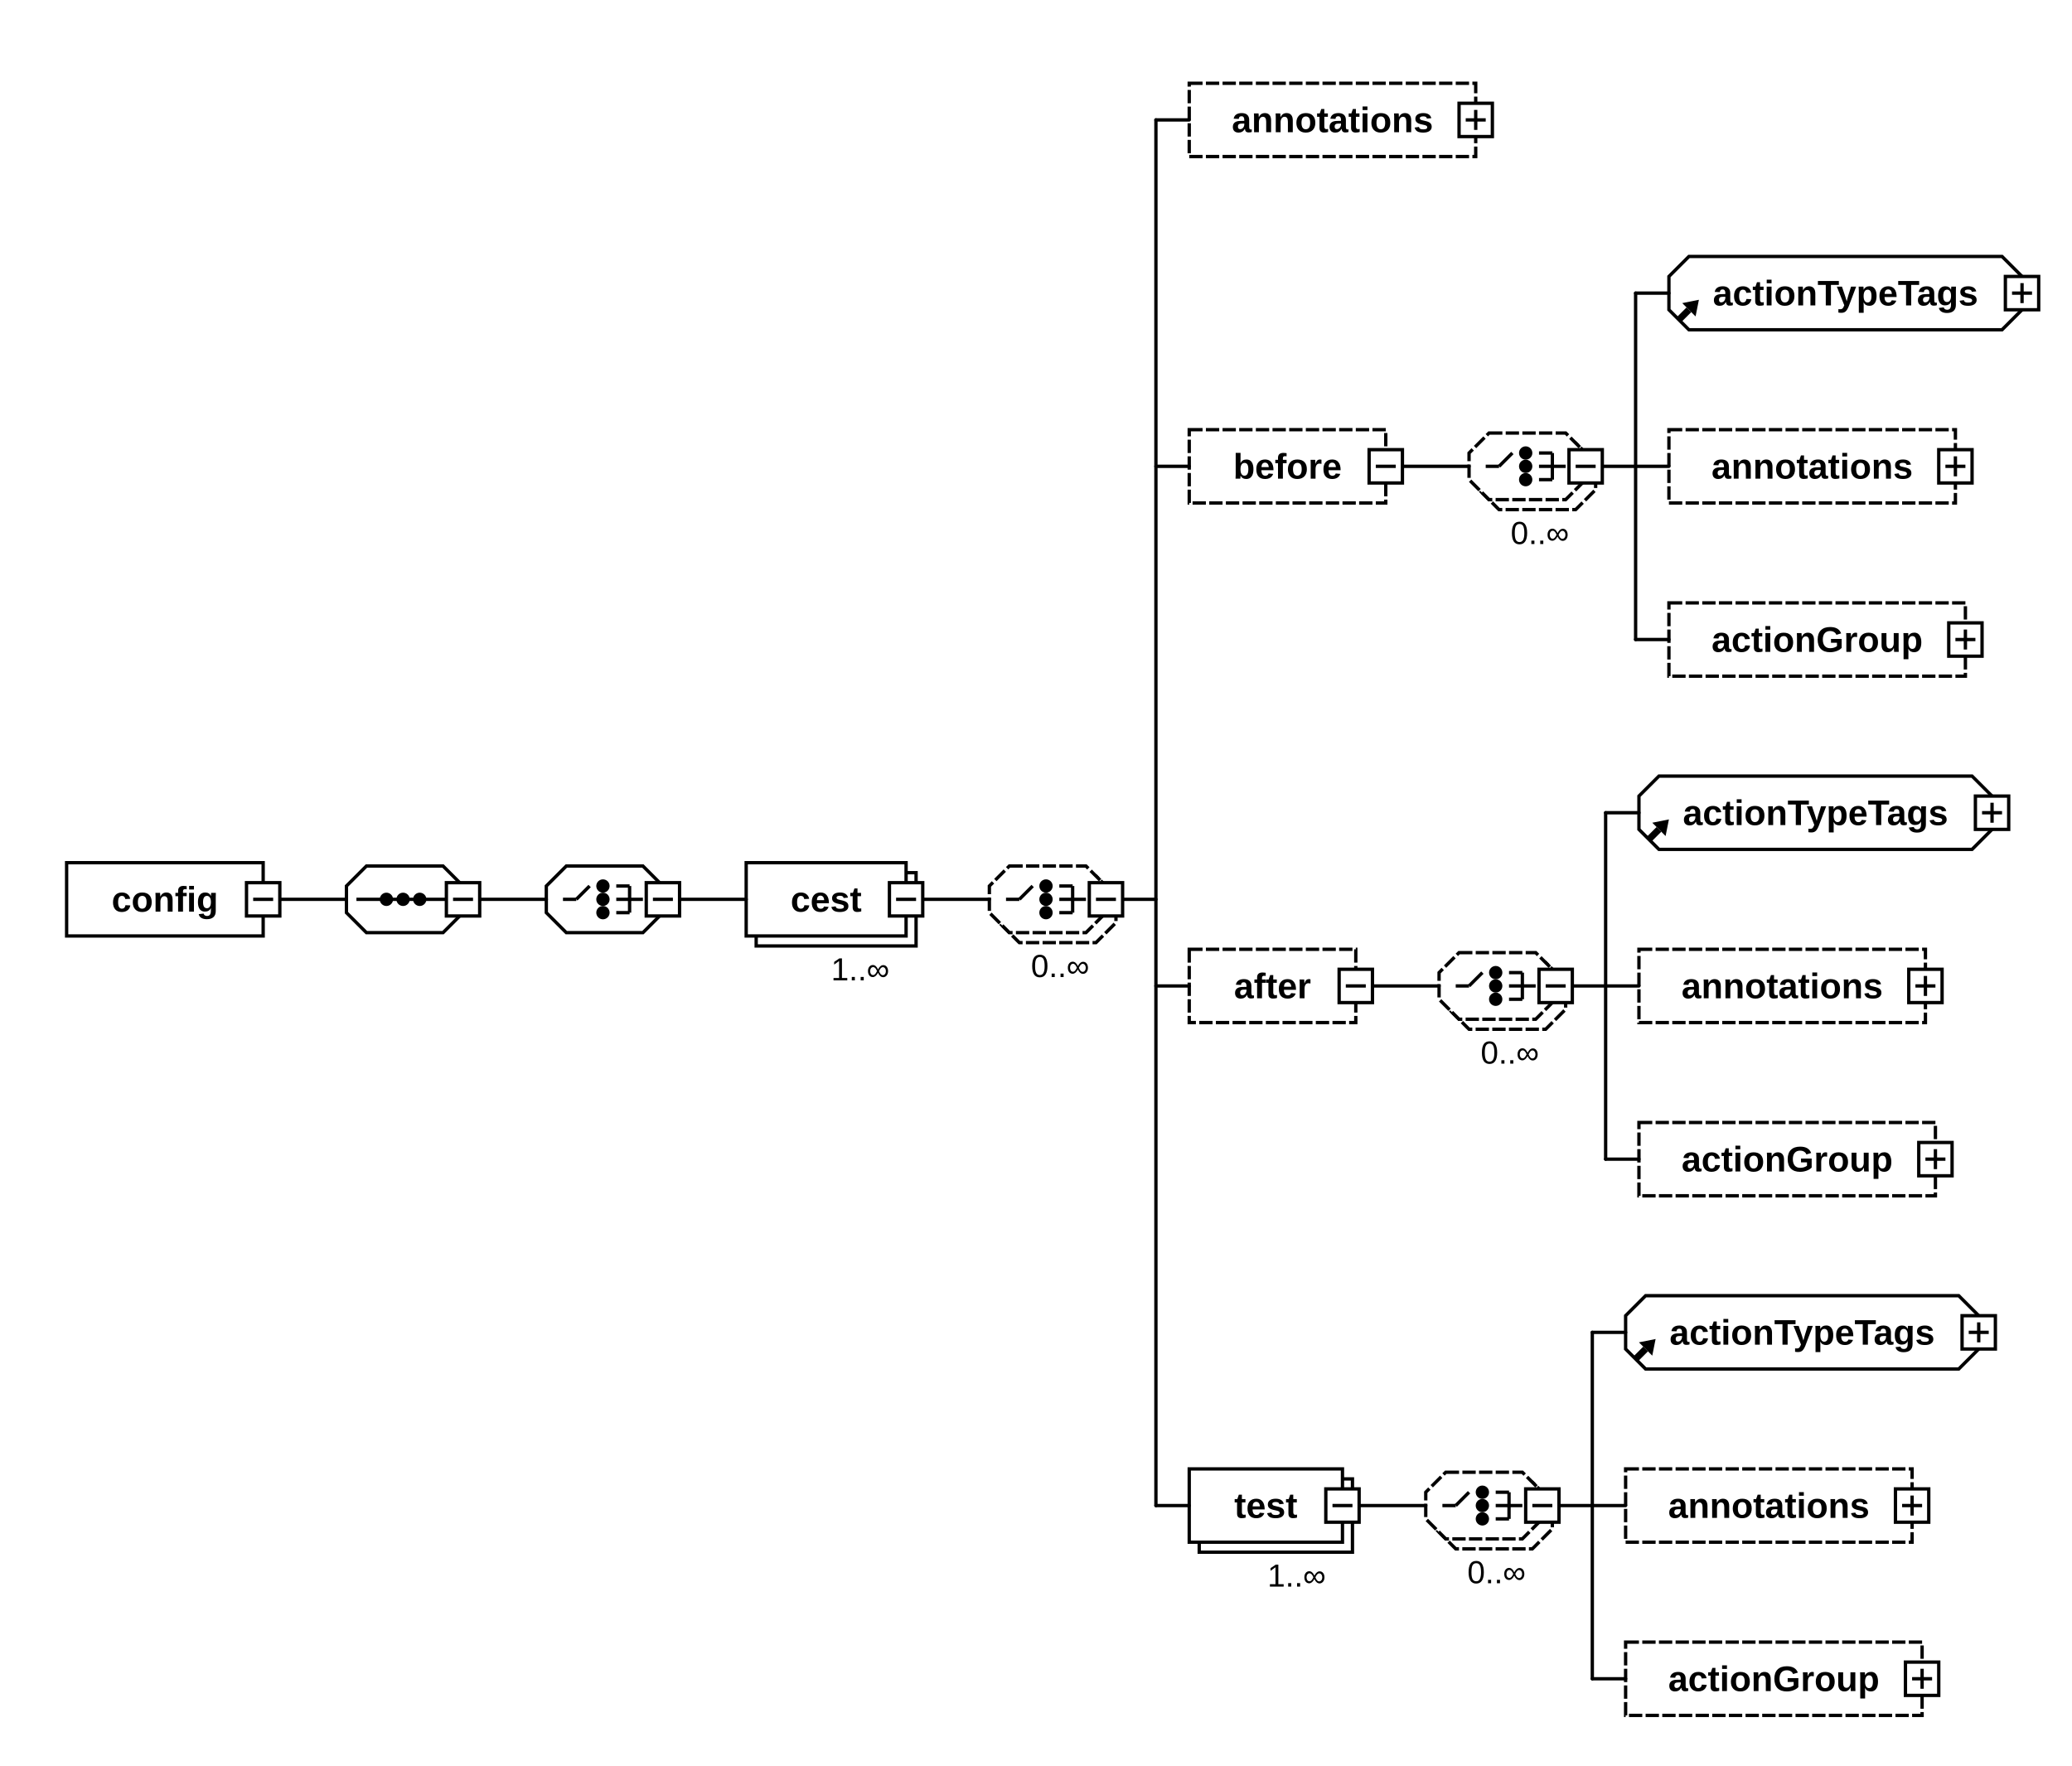
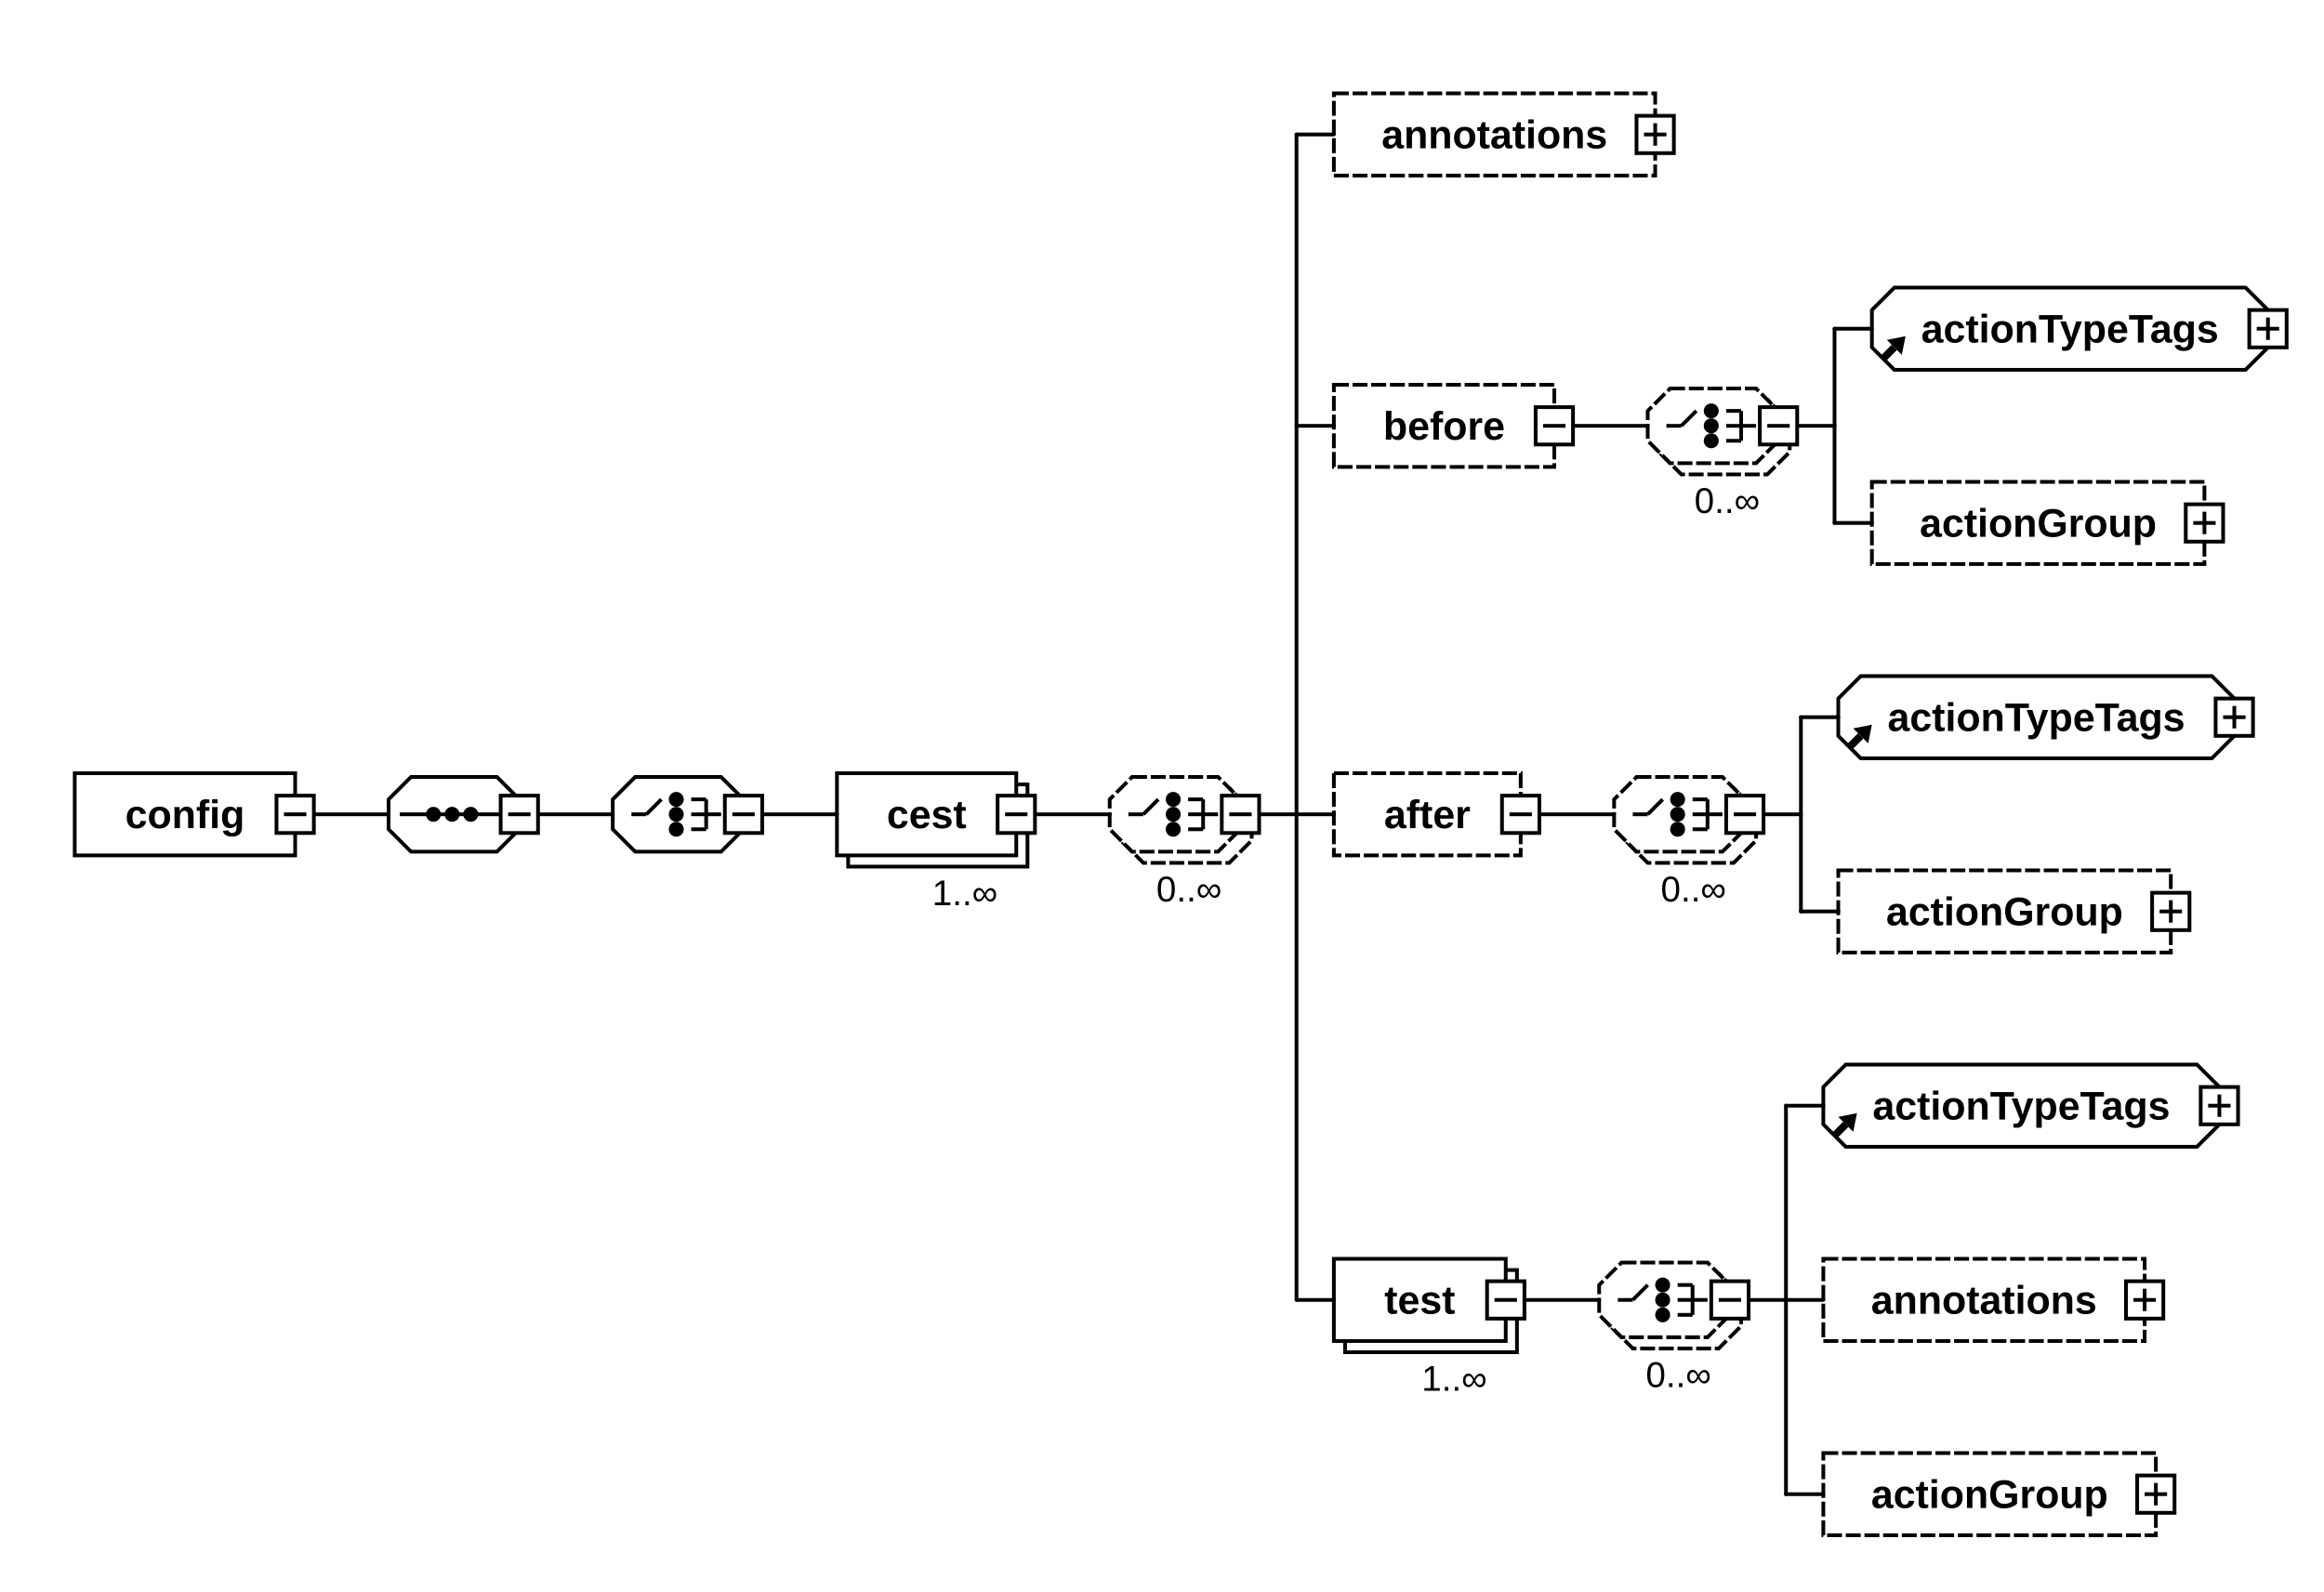
- <svg xmlns="http://www.w3.org/2000/svg" width="622" height="530" version="1.1">
+ <svg xmlns="http://www.w3.org/2000/svg" width="622" height="426" version="1.1">
  <rect x="357" y="25" width="86" height="22" style="fill:rgb(255,255,255);stroke:rgb(0,0,0);stroke-width:1;stroke-dasharray:4,1" />
  <text x="400" y="36" style="font-family:Arial;font-size:8pt;fill:rgb(0,0,0);font-weight:bold;text-anchor:middle;dominant-baseline:central">annotations</text>
  <rect x="438" y="31" width="10" height="10" style="fill:rgb(255,255,255);stroke:rgb(0,0,0);stroke-width:1" />
  <line x1="440" y1="36" x2="446" y2="36" style="stroke:rgb(0,0,0);stroke-width:1" />
  <line x1="443" y1="33" x2="443" y2="39" style="stroke:rgb(0,0,0);stroke-width:1" />
  <path d="M507 77 L601 77 L607 83 L607 93 L601 99 L507 99 L501 93 L501 83 Z" style="fill:rgb(255,255,255);stroke:rgb(0,0,0);stroke-width:1" />
  <text x="554" y="88" style="font-family:Arial;font-size:8pt;fill:rgb(0,0,0);font-weight:bold;text-anchor:middle;dominant-baseline:central">actionTypeTags</text>
  <line x1="504" y1="96" x2="507" y2="93" style="stroke:rgb(0,0,0);stroke-width:2" />
  <path d="M507 93 L509 95 L510 90 L505 91 L507 93 Z" style="fill:rgb(0,0,0)" />
  <rect x="602" y="83" width="10" height="10" style="fill:rgb(255,255,255);stroke:rgb(0,0,0);stroke-width:1" />
  <line x1="604" y1="88" x2="610" y2="88" style="stroke:rgb(0,0,0);stroke-width:1" />
  <line x1="607" y1="85" x2="607" y2="91" style="stroke:rgb(0,0,0);stroke-width:1" />
-   <rect x="501" y="129" width="86" height="22" style="fill:rgb(255,255,255);stroke:rgb(0,0,0);stroke-width:1;stroke-dasharray:4,1" />
-   <text x="544" y="140" style="font-family:Arial;font-size:8pt;fill:rgb(0,0,0);font-weight:bold;text-anchor:middle;dominant-baseline:central">annotations</text>
-   <rect x="582" y="135" width="10" height="10" style="fill:rgb(255,255,255);stroke:rgb(0,0,0);stroke-width:1" />
-   <line x1="584" y1="140" x2="590" y2="140" style="stroke:rgb(0,0,0);stroke-width:1" />
-   <line x1="587" y1="137" x2="587" y2="143" style="stroke:rgb(0,0,0);stroke-width:1" />
-   <rect x="501" y="181" width="89" height="22" style="fill:rgb(255,255,255);stroke:rgb(0,0,0);stroke-width:1;stroke-dasharray:4,1" />
-   <text x="545.5" y="192" style="font-family:Arial;font-size:8pt;fill:rgb(0,0,0);font-weight:bold;text-anchor:middle;dominant-baseline:central">actionGroup</text>
-   <rect x="585" y="187" width="10" height="10" style="fill:rgb(255,255,255);stroke:rgb(0,0,0);stroke-width:1" />
-   <line x1="587" y1="192" x2="593" y2="192" style="stroke:rgb(0,0,0);stroke-width:1" />
-   <line x1="590" y1="189" x2="590" y2="195" style="stroke:rgb(0,0,0);stroke-width:1" />
+   <rect x="501" y="129" width="89" height="22" style="fill:rgb(255,255,255);stroke:rgb(0,0,0);stroke-width:1;stroke-dasharray:4,1" />
+   <text x="545.5" y="140" style="font-family:Arial;font-size:8pt;fill:rgb(0,0,0);font-weight:bold;text-anchor:middle;dominant-baseline:central">actionGroup</text>
+   <rect x="585" y="135" width="10" height="10" style="fill:rgb(255,255,255);stroke:rgb(0,0,0);stroke-width:1" />
+   <line x1="587" y1="140" x2="593" y2="140" style="stroke:rgb(0,0,0);stroke-width:1" />
+   <line x1="590" y1="137" x2="590" y2="143" style="stroke:rgb(0,0,0);stroke-width:1" />
  <line x1="491" y1="88" x2="501" y2="88" style="stroke:rgb(0,0,0);stroke-width:1;stroke-linecap:round" />
  <line x1="491" y1="140" x2="501" y2="140" style="stroke:rgb(0,0,0);stroke-width:1;stroke-linecap:round" />
-   <line x1="491" y1="192" x2="501" y2="192" style="stroke:rgb(0,0,0);stroke-width:1;stroke-linecap:round" />
-   <line x1="491" y1="88" x2="491" y2="192" style="stroke:rgb(0,0,0);stroke-width:1;stroke-linecap:round" />
-   <line x1="481" y1="140" x2="491" y2="140" style="stroke:rgb(0,0,0);stroke-width:1;stroke-linecap:round" />
-   <path d="M450 133 L473 133 L479 139 L479 147 L473 153 L450 153 L444 147 L444 139 Z" style="fill:rgb(255,255,255);stroke:rgb(0,0,0);stroke-width:1;stroke-dasharray:4,1" />
-   <path d="M447 130 L470 130 L476 136 L476 144 L470 150 L447 150 L441 144 L441 136 Z" style="fill:rgb(255,255,255);stroke:rgb(0,0,0);stroke-width:1;stroke-dasharray:4,1" />
-   <line x1="446" y1="140" x2="450" y2="140" style="stroke:rgb(0,0,0);stroke-width:1" />
-   <line x1="450" y1="140" x2="454" y2="136" style="stroke:rgb(0,0,0);stroke-width:1" />
-   <line x1="462" y1="136" x2="466" y2="136" style="stroke:rgb(0,0,0);stroke-width:1" />
-   <line x1="462" y1="140" x2="470" y2="140" style="stroke:rgb(0,0,0);stroke-width:1" />
-   <line x1="462" y1="144" x2="466" y2="144" style="stroke:rgb(0,0,0);stroke-width:1" />
-   <line x1="466" y1="136" x2="466" y2="144" style="stroke:rgb(0,0,0);stroke-width:1" />
-   <ellipse cx="458" cy="136" rx="2" ry="2" style="rgb(0,0,0)" />
-   <ellipse cx="458" cy="140" rx="2" ry="2" style="rgb(0,0,0)" />
-   <ellipse cx="458" cy="144" rx="2" ry="2" style="rgb(0,0,0)" />
-   <text x="471" y="160" style="font-family:Arial;font-size:7.2pt;fill:rgb(0,0,0);text-anchor:end;dominant-baseline:central">0..∞</text>
-   <rect x="471" y="135" width="10" height="10" style="fill:rgb(255,255,255);stroke:rgb(0,0,0);stroke-width:1" />
-   <line x1="473" y1="140" x2="479" y2="140" style="stroke:rgb(0,0,0);stroke-width:1" />
-   <line x1="421" y1="140" x2="441" y2="140" style="stroke:rgb(0,0,0);stroke-width:1;stroke-linecap:round" />
-   <rect x="357" y="129" width="59" height="22" style="fill:rgb(255,255,255);stroke:rgb(0,0,0);stroke-width:1;stroke-dasharray:4,1" />
-   <text x="386.5" y="140" style="font-family:Arial;font-size:8pt;fill:rgb(0,0,0);font-weight:bold;text-anchor:middle;dominant-baseline:central">before</text>
-   <rect x="411" y="135" width="10" height="10" style="fill:rgb(255,255,255);stroke:rgb(0,0,0);stroke-width:1" />
-   <line x1="413" y1="140" x2="419" y2="140" style="stroke:rgb(0,0,0);stroke-width:1" />
-   <path d="M498 233 L592 233 L598 239 L598 249 L592 255 L498 255 L492 249 L492 239 Z" style="fill:rgb(255,255,255);stroke:rgb(0,0,0);stroke-width:1" />
-   <text x="545" y="244" style="font-family:Arial;font-size:8pt;fill:rgb(0,0,0);font-weight:bold;text-anchor:middle;dominant-baseline:central">actionTypeTags</text>
-   <line x1="495" y1="252" x2="498" y2="249" style="stroke:rgb(0,0,0);stroke-width:2" />
-   <path d="M498 249 L500 251 L501 246 L496 247 L498 249 Z" style="fill:rgb(0,0,0)" />
-   <rect x="593" y="239" width="10" height="10" style="fill:rgb(255,255,255);stroke:rgb(0,0,0);stroke-width:1" />
-   <line x1="595" y1="244" x2="601" y2="244" style="stroke:rgb(0,0,0);stroke-width:1" />
-   <line x1="598" y1="241" x2="598" y2="247" style="stroke:rgb(0,0,0);stroke-width:1" />
-   <rect x="492" y="285" width="86" height="22" style="fill:rgb(255,255,255);stroke:rgb(0,0,0);stroke-width:1;stroke-dasharray:4,1" />
-   <text x="535" y="296" style="font-family:Arial;font-size:8pt;fill:rgb(0,0,0);font-weight:bold;text-anchor:middle;dominant-baseline:central">annotations</text>
-   <rect x="573" y="291" width="10" height="10" style="fill:rgb(255,255,255);stroke:rgb(0,0,0);stroke-width:1" />
-   <line x1="575" y1="296" x2="581" y2="296" style="stroke:rgb(0,0,0);stroke-width:1" />
-   <line x1="578" y1="293" x2="578" y2="299" style="stroke:rgb(0,0,0);stroke-width:1" />
-   <rect x="492" y="337" width="89" height="22" style="fill:rgb(255,255,255);stroke:rgb(0,0,0);stroke-width:1;stroke-dasharray:4,1" />
-   <text x="536.5" y="348" style="font-family:Arial;font-size:8pt;fill:rgb(0,0,0);font-weight:bold;text-anchor:middle;dominant-baseline:central">actionGroup</text>
-   <rect x="576" y="343" width="10" height="10" style="fill:rgb(255,255,255);stroke:rgb(0,0,0);stroke-width:1" />
-   <line x1="578" y1="348" x2="584" y2="348" style="stroke:rgb(0,0,0);stroke-width:1" />
-   <line x1="581" y1="345" x2="581" y2="351" style="stroke:rgb(0,0,0);stroke-width:1" />
+   <line x1="491" y1="88" x2="491" y2="140" style="stroke:rgb(0,0,0);stroke-width:1;stroke-linecap:round" />
+   <line x1="481" y1="114" x2="491" y2="114" style="stroke:rgb(0,0,0);stroke-width:1;stroke-linecap:round" />
+   <path d="M450 107 L473 107 L479 113 L479 121 L473 127 L450 127 L444 121 L444 113 Z" style="fill:rgb(255,255,255);stroke:rgb(0,0,0);stroke-width:1;stroke-dasharray:4,1" />
+   <path d="M447 104 L470 104 L476 110 L476 118 L470 124 L447 124 L441 118 L441 110 Z" style="fill:rgb(255,255,255);stroke:rgb(0,0,0);stroke-width:1;stroke-dasharray:4,1" />
+   <line x1="446" y1="114" x2="450" y2="114" style="stroke:rgb(0,0,0);stroke-width:1" />
+   <line x1="450" y1="114" x2="454" y2="110" style="stroke:rgb(0,0,0);stroke-width:1" />
+   <line x1="462" y1="110" x2="466" y2="110" style="stroke:rgb(0,0,0);stroke-width:1" />
+   <line x1="462" y1="114" x2="470" y2="114" style="stroke:rgb(0,0,0);stroke-width:1" />
+   <line x1="462" y1="118" x2="466" y2="118" style="stroke:rgb(0,0,0);stroke-width:1" />
+   <line x1="466" y1="110" x2="466" y2="118" style="stroke:rgb(0,0,0);stroke-width:1" />
+   <ellipse cx="458" cy="110" rx="2" ry="2" style="rgb(0,0,0)" />
+   <ellipse cx="458" cy="114" rx="2" ry="2" style="rgb(0,0,0)" />
+   <ellipse cx="458" cy="118" rx="2" ry="2" style="rgb(0,0,0)" />
+   <text x="471" y="134" style="font-family:Arial;font-size:7.2pt;fill:rgb(0,0,0);text-anchor:end;dominant-baseline:central">0..∞</text>
+   <rect x="471" y="109" width="10" height="10" style="fill:rgb(255,255,255);stroke:rgb(0,0,0);stroke-width:1" />
+   <line x1="473" y1="114" x2="479" y2="114" style="stroke:rgb(0,0,0);stroke-width:1" />
+   <line x1="421" y1="114" x2="441" y2="114" style="stroke:rgb(0,0,0);stroke-width:1;stroke-linecap:round" />
+   <rect x="357" y="103" width="59" height="22" style="fill:rgb(255,255,255);stroke:rgb(0,0,0);stroke-width:1;stroke-dasharray:4,1" />
+   <text x="386.5" y="114" style="font-family:Arial;font-size:8pt;fill:rgb(0,0,0);font-weight:bold;text-anchor:middle;dominant-baseline:central">before</text>
+   <rect x="411" y="109" width="10" height="10" style="fill:rgb(255,255,255);stroke:rgb(0,0,0);stroke-width:1" />
+   <line x1="413" y1="114" x2="419" y2="114" style="stroke:rgb(0,0,0);stroke-width:1" />
+   <path d="M498 181 L592 181 L598 187 L598 197 L592 203 L498 203 L492 197 L492 187 Z" style="fill:rgb(255,255,255);stroke:rgb(0,0,0);stroke-width:1" />
+   <text x="545" y="192" style="font-family:Arial;font-size:8pt;fill:rgb(0,0,0);font-weight:bold;text-anchor:middle;dominant-baseline:central">actionTypeTags</text>
+   <line x1="495" y1="200" x2="498" y2="197" style="stroke:rgb(0,0,0);stroke-width:2" />
+   <path d="M498 197 L500 199 L501 194 L496 195 L498 197 Z" style="fill:rgb(0,0,0)" />
+   <rect x="593" y="187" width="10" height="10" style="fill:rgb(255,255,255);stroke:rgb(0,0,0);stroke-width:1" />
+   <line x1="595" y1="192" x2="601" y2="192" style="stroke:rgb(0,0,0);stroke-width:1" />
+   <line x1="598" y1="189" x2="598" y2="195" style="stroke:rgb(0,0,0);stroke-width:1" />
+   <rect x="492" y="233" width="89" height="22" style="fill:rgb(255,255,255);stroke:rgb(0,0,0);stroke-width:1;stroke-dasharray:4,1" />
+   <text x="536.5" y="244" style="font-family:Arial;font-size:8pt;fill:rgb(0,0,0);font-weight:bold;text-anchor:middle;dominant-baseline:central">actionGroup</text>
+   <rect x="576" y="239" width="10" height="10" style="fill:rgb(255,255,255);stroke:rgb(0,0,0);stroke-width:1" />
+   <line x1="578" y1="244" x2="584" y2="244" style="stroke:rgb(0,0,0);stroke-width:1" />
+   <line x1="581" y1="241" x2="581" y2="247" style="stroke:rgb(0,0,0);stroke-width:1" />
+   <line x1="482" y1="192" x2="492" y2="192" style="stroke:rgb(0,0,0);stroke-width:1;stroke-linecap:round" />
  <line x1="482" y1="244" x2="492" y2="244" style="stroke:rgb(0,0,0);stroke-width:1;stroke-linecap:round" />
-   <line x1="482" y1="296" x2="492" y2="296" style="stroke:rgb(0,0,0);stroke-width:1;stroke-linecap:round" />
-   <line x1="482" y1="348" x2="492" y2="348" style="stroke:rgb(0,0,0);stroke-width:1;stroke-linecap:round" />
-   <line x1="482" y1="244" x2="482" y2="348" style="stroke:rgb(0,0,0);stroke-width:1;stroke-linecap:round" />
-   <line x1="472" y1="296" x2="482" y2="296" style="stroke:rgb(0,0,0);stroke-width:1;stroke-linecap:round" />
-   <path d="M441 289 L464 289 L470 295 L470 303 L464 309 L441 309 L435 303 L435 295 Z" style="fill:rgb(255,255,255);stroke:rgb(0,0,0);stroke-width:1;stroke-dasharray:4,1" />
-   <path d="M438 286 L461 286 L467 292 L467 300 L461 306 L438 306 L432 300 L432 292 Z" style="fill:rgb(255,255,255);stroke:rgb(0,0,0);stroke-width:1;stroke-dasharray:4,1" />
-   <line x1="437" y1="296" x2="441" y2="296" style="stroke:rgb(0,0,0);stroke-width:1" />
-   <line x1="441" y1="296" x2="445" y2="292" style="stroke:rgb(0,0,0);stroke-width:1" />
-   <line x1="453" y1="292" x2="457" y2="292" style="stroke:rgb(0,0,0);stroke-width:1" />
-   <line x1="453" y1="296" x2="461" y2="296" style="stroke:rgb(0,0,0);stroke-width:1" />
-   <line x1="453" y1="300" x2="457" y2="300" style="stroke:rgb(0,0,0);stroke-width:1" />
-   <line x1="457" y1="292" x2="457" y2="300" style="stroke:rgb(0,0,0);stroke-width:1" />
-   <ellipse cx="449" cy="292" rx="2" ry="2" style="rgb(0,0,0)" />
-   <ellipse cx="449" cy="296" rx="2" ry="2" style="rgb(0,0,0)" />
-   <ellipse cx="449" cy="300" rx="2" ry="2" style="rgb(0,0,0)" />
-   <text x="462" y="316" style="font-family:Arial;font-size:7.2pt;fill:rgb(0,0,0);text-anchor:end;dominant-baseline:central">0..∞</text>
-   <rect x="462" y="291" width="10" height="10" style="fill:rgb(255,255,255);stroke:rgb(0,0,0);stroke-width:1" />
-   <line x1="464" y1="296" x2="470" y2="296" style="stroke:rgb(0,0,0);stroke-width:1" />
-   <line x1="412" y1="296" x2="432" y2="296" style="stroke:rgb(0,0,0);stroke-width:1;stroke-linecap:round" />
-   <rect x="357" y="285" width="50" height="22" style="fill:rgb(255,255,255);stroke:rgb(0,0,0);stroke-width:1;stroke-dasharray:4,1" />
-   <text x="382" y="296" style="font-family:Arial;font-size:8pt;fill:rgb(0,0,0);font-weight:bold;text-anchor:middle;dominant-baseline:central">after</text>
-   <rect x="402" y="291" width="10" height="10" style="fill:rgb(255,255,255);stroke:rgb(0,0,0);stroke-width:1" />
-   <line x1="404" y1="296" x2="410" y2="296" style="stroke:rgb(0,0,0);stroke-width:1" />
-   <path d="M494 389 L588 389 L594 395 L594 405 L588 411 L494 411 L488 405 L488 395 Z" style="fill:rgb(255,255,255);stroke:rgb(0,0,0);stroke-width:1" />
-   <text x="541" y="400" style="font-family:Arial;font-size:8pt;fill:rgb(0,0,0);font-weight:bold;text-anchor:middle;dominant-baseline:central">actionTypeTags</text>
-   <line x1="491" y1="408" x2="494" y2="405" style="stroke:rgb(0,0,0);stroke-width:2" />
-   <path d="M494 405 L496 407 L497 402 L492 403 L494 405 Z" style="fill:rgb(0,0,0)" />
-   <rect x="589" y="395" width="10" height="10" style="fill:rgb(255,255,255);stroke:rgb(0,0,0);stroke-width:1" />
-   <line x1="591" y1="400" x2="597" y2="400" style="stroke:rgb(0,0,0);stroke-width:1" />
-   <line x1="594" y1="397" x2="594" y2="403" style="stroke:rgb(0,0,0);stroke-width:1" />
-   <rect x="488" y="441" width="86" height="22" style="fill:rgb(255,255,255);stroke:rgb(0,0,0);stroke-width:1;stroke-dasharray:4,1" />
-   <text x="531" y="452" style="font-family:Arial;font-size:8pt;fill:rgb(0,0,0);font-weight:bold;text-anchor:middle;dominant-baseline:central">annotations</text>
-   <rect x="569" y="447" width="10" height="10" style="fill:rgb(255,255,255);stroke:rgb(0,0,0);stroke-width:1" />
-   <line x1="571" y1="452" x2="577" y2="452" style="stroke:rgb(0,0,0);stroke-width:1" />
-   <line x1="574" y1="449" x2="574" y2="455" style="stroke:rgb(0,0,0);stroke-width:1" />
-   <rect x="488" y="493" width="89" height="22" style="fill:rgb(255,255,255);stroke:rgb(0,0,0);stroke-width:1;stroke-dasharray:4,1" />
-   <text x="532.5" y="504" style="font-family:Arial;font-size:8pt;fill:rgb(0,0,0);font-weight:bold;text-anchor:middle;dominant-baseline:central">actionGroup</text>
-   <rect x="572" y="499" width="10" height="10" style="fill:rgb(255,255,255);stroke:rgb(0,0,0);stroke-width:1" />
-   <line x1="574" y1="504" x2="580" y2="504" style="stroke:rgb(0,0,0);stroke-width:1" />
-   <line x1="577" y1="501" x2="577" y2="507" style="stroke:rgb(0,0,0);stroke-width:1" />
+   <line x1="482" y1="192" x2="482" y2="244" style="stroke:rgb(0,0,0);stroke-width:1;stroke-linecap:round" />
+   <line x1="472" y1="218" x2="482" y2="218" style="stroke:rgb(0,0,0);stroke-width:1;stroke-linecap:round" />
+   <path d="M441 211 L464 211 L470 217 L470 225 L464 231 L441 231 L435 225 L435 217 Z" style="fill:rgb(255,255,255);stroke:rgb(0,0,0);stroke-width:1;stroke-dasharray:4,1" />
+   <path d="M438 208 L461 208 L467 214 L467 222 L461 228 L438 228 L432 222 L432 214 Z" style="fill:rgb(255,255,255);stroke:rgb(0,0,0);stroke-width:1;stroke-dasharray:4,1" />
+   <line x1="437" y1="218" x2="441" y2="218" style="stroke:rgb(0,0,0);stroke-width:1" />
+   <line x1="441" y1="218" x2="445" y2="214" style="stroke:rgb(0,0,0);stroke-width:1" />
+   <line x1="453" y1="214" x2="457" y2="214" style="stroke:rgb(0,0,0);stroke-width:1" />
+   <line x1="453" y1="218" x2="461" y2="218" style="stroke:rgb(0,0,0);stroke-width:1" />
+   <line x1="453" y1="222" x2="457" y2="222" style="stroke:rgb(0,0,0);stroke-width:1" />
+   <line x1="457" y1="214" x2="457" y2="222" style="stroke:rgb(0,0,0);stroke-width:1" />
+   <ellipse cx="449" cy="214" rx="2" ry="2" style="rgb(0,0,0)" />
+   <ellipse cx="449" cy="218" rx="2" ry="2" style="rgb(0,0,0)" />
+   <ellipse cx="449" cy="222" rx="2" ry="2" style="rgb(0,0,0)" />
+   <text x="462" y="238" style="font-family:Arial;font-size:7.2pt;fill:rgb(0,0,0);text-anchor:end;dominant-baseline:central">0..∞</text>
+   <rect x="462" y="213" width="10" height="10" style="fill:rgb(255,255,255);stroke:rgb(0,0,0);stroke-width:1" />
+   <line x1="464" y1="218" x2="470" y2="218" style="stroke:rgb(0,0,0);stroke-width:1" />
+   <line x1="412" y1="218" x2="432" y2="218" style="stroke:rgb(0,0,0);stroke-width:1;stroke-linecap:round" />
+   <rect x="357" y="207" width="50" height="22" style="fill:rgb(255,255,255);stroke:rgb(0,0,0);stroke-width:1;stroke-dasharray:4,1" />
+   <text x="382" y="218" style="font-family:Arial;font-size:8pt;fill:rgb(0,0,0);font-weight:bold;text-anchor:middle;dominant-baseline:central">after</text>
+   <rect x="402" y="213" width="10" height="10" style="fill:rgb(255,255,255);stroke:rgb(0,0,0);stroke-width:1" />
+   <line x1="404" y1="218" x2="410" y2="218" style="stroke:rgb(0,0,0);stroke-width:1" />
+   <path d="M494 285 L588 285 L594 291 L594 301 L588 307 L494 307 L488 301 L488 291 Z" style="fill:rgb(255,255,255);stroke:rgb(0,0,0);stroke-width:1" />
+   <text x="541" y="296" style="font-family:Arial;font-size:8pt;fill:rgb(0,0,0);font-weight:bold;text-anchor:middle;dominant-baseline:central">actionTypeTags</text>
+   <line x1="491" y1="304" x2="494" y2="301" style="stroke:rgb(0,0,0);stroke-width:2" />
+   <path d="M494 301 L496 303 L497 298 L492 299 L494 301 Z" style="fill:rgb(0,0,0)" />
+   <rect x="589" y="291" width="10" height="10" style="fill:rgb(255,255,255);stroke:rgb(0,0,0);stroke-width:1" />
+   <line x1="591" y1="296" x2="597" y2="296" style="stroke:rgb(0,0,0);stroke-width:1" />
+   <line x1="594" y1="293" x2="594" y2="299" style="stroke:rgb(0,0,0);stroke-width:1" />
+   <rect x="488" y="337" width="86" height="22" style="fill:rgb(255,255,255);stroke:rgb(0,0,0);stroke-width:1;stroke-dasharray:4,1" />
+   <text x="531" y="348" style="font-family:Arial;font-size:8pt;fill:rgb(0,0,0);font-weight:bold;text-anchor:middle;dominant-baseline:central">annotations</text>
+   <rect x="569" y="343" width="10" height="10" style="fill:rgb(255,255,255);stroke:rgb(0,0,0);stroke-width:1" />
+   <line x1="571" y1="348" x2="577" y2="348" style="stroke:rgb(0,0,0);stroke-width:1" />
+   <line x1="574" y1="345" x2="574" y2="351" style="stroke:rgb(0,0,0);stroke-width:1" />
+   <rect x="488" y="389" width="89" height="22" style="fill:rgb(255,255,255);stroke:rgb(0,0,0);stroke-width:1;stroke-dasharray:4,1" />
+   <text x="532.5" y="400" style="font-family:Arial;font-size:8pt;fill:rgb(0,0,0);font-weight:bold;text-anchor:middle;dominant-baseline:central">actionGroup</text>
+   <rect x="572" y="395" width="10" height="10" style="fill:rgb(255,255,255);stroke:rgb(0,0,0);stroke-width:1" />
+   <line x1="574" y1="400" x2="580" y2="400" style="stroke:rgb(0,0,0);stroke-width:1" />
+   <line x1="577" y1="397" x2="577" y2="403" style="stroke:rgb(0,0,0);stroke-width:1" />
+   <line x1="478" y1="296" x2="488" y2="296" style="stroke:rgb(0,0,0);stroke-width:1;stroke-linecap:round" />
+   <line x1="478" y1="348" x2="488" y2="348" style="stroke:rgb(0,0,0);stroke-width:1;stroke-linecap:round" />
  <line x1="478" y1="400" x2="488" y2="400" style="stroke:rgb(0,0,0);stroke-width:1;stroke-linecap:round" />
-   <line x1="478" y1="452" x2="488" y2="452" style="stroke:rgb(0,0,0);stroke-width:1;stroke-linecap:round" />
-   <line x1="478" y1="504" x2="488" y2="504" style="stroke:rgb(0,0,0);stroke-width:1;stroke-linecap:round" />
-   <line x1="478" y1="400" x2="478" y2="504" style="stroke:rgb(0,0,0);stroke-width:1;stroke-linecap:round" />
-   <line x1="468" y1="452" x2="478" y2="452" style="stroke:rgb(0,0,0);stroke-width:1;stroke-linecap:round" />
-   <path d="M437 445 L460 445 L466 451 L466 459 L460 465 L437 465 L431 459 L431 451 Z" style="fill:rgb(255,255,255);stroke:rgb(0,0,0);stroke-width:1;stroke-dasharray:4,1" />
-   <path d="M434 442 L457 442 L463 448 L463 456 L457 462 L434 462 L428 456 L428 448 Z" style="fill:rgb(255,255,255);stroke:rgb(0,0,0);stroke-width:1;stroke-dasharray:4,1" />
-   <line x1="433" y1="452" x2="437" y2="452" style="stroke:rgb(0,0,0);stroke-width:1" />
-   <line x1="437" y1="452" x2="441" y2="448" style="stroke:rgb(0,0,0);stroke-width:1" />
-   <line x1="449" y1="448" x2="453" y2="448" style="stroke:rgb(0,0,0);stroke-width:1" />
-   <line x1="449" y1="452" x2="457" y2="452" style="stroke:rgb(0,0,0);stroke-width:1" />
-   <line x1="449" y1="456" x2="453" y2="456" style="stroke:rgb(0,0,0);stroke-width:1" />
-   <line x1="453" y1="448" x2="453" y2="456" style="stroke:rgb(0,0,0);stroke-width:1" />
-   <ellipse cx="445" cy="448" rx="2" ry="2" style="rgb(0,0,0)" />
-   <ellipse cx="445" cy="452" rx="2" ry="2" style="rgb(0,0,0)" />
-   <ellipse cx="445" cy="456" rx="2" ry="2" style="rgb(0,0,0)" />
-   <text x="458" y="472" style="font-family:Arial;font-size:7.2pt;fill:rgb(0,0,0);text-anchor:end;dominant-baseline:central">0..∞</text>
-   <rect x="458" y="447" width="10" height="10" style="fill:rgb(255,255,255);stroke:rgb(0,0,0);stroke-width:1" />
-   <line x1="460" y1="452" x2="466" y2="452" style="stroke:rgb(0,0,0);stroke-width:1" />
-   <line x1="408" y1="452" x2="428" y2="452" style="stroke:rgb(0,0,0);stroke-width:1;stroke-linecap:round" />
-   <rect x="360" y="444" width="46" height="22" style="fill:rgb(255,255,255);stroke:rgb(0,0,0);stroke-width:1" />
-   <rect x="357" y="441" width="46" height="22" style="fill:rgb(255,255,255);stroke:rgb(0,0,0);stroke-width:1" />
-   <text x="380" y="452" style="font-family:Arial;font-size:8pt;fill:rgb(0,0,0);font-weight:bold;text-anchor:middle;dominant-baseline:central">test</text>
-   <text x="398" y="473" style="font-family:Arial;font-size:7.2pt;fill:rgb(0,0,0);text-anchor:end;dominant-baseline:central">1..∞</text>
-   <rect x="398" y="447" width="10" height="10" style="fill:rgb(255,255,255);stroke:rgb(0,0,0);stroke-width:1" />
-   <line x1="400" y1="452" x2="406" y2="452" style="stroke:rgb(0,0,0);stroke-width:1" />
+   <line x1="478" y1="296" x2="478" y2="400" style="stroke:rgb(0,0,0);stroke-width:1;stroke-linecap:round" />
+   <line x1="468" y1="348" x2="478" y2="348" style="stroke:rgb(0,0,0);stroke-width:1;stroke-linecap:round" />
+   <path d="M437 341 L460 341 L466 347 L466 355 L460 361 L437 361 L431 355 L431 347 Z" style="fill:rgb(255,255,255);stroke:rgb(0,0,0);stroke-width:1;stroke-dasharray:4,1" />
+   <path d="M434 338 L457 338 L463 344 L463 352 L457 358 L434 358 L428 352 L428 344 Z" style="fill:rgb(255,255,255);stroke:rgb(0,0,0);stroke-width:1;stroke-dasharray:4,1" />
+   <line x1="433" y1="348" x2="437" y2="348" style="stroke:rgb(0,0,0);stroke-width:1" />
+   <line x1="437" y1="348" x2="441" y2="344" style="stroke:rgb(0,0,0);stroke-width:1" />
+   <line x1="449" y1="344" x2="453" y2="344" style="stroke:rgb(0,0,0);stroke-width:1" />
+   <line x1="449" y1="348" x2="457" y2="348" style="stroke:rgb(0,0,0);stroke-width:1" />
+   <line x1="449" y1="352" x2="453" y2="352" style="stroke:rgb(0,0,0);stroke-width:1" />
+   <line x1="453" y1="344" x2="453" y2="352" style="stroke:rgb(0,0,0);stroke-width:1" />
+   <ellipse cx="445" cy="344" rx="2" ry="2" style="rgb(0,0,0)" />
+   <ellipse cx="445" cy="348" rx="2" ry="2" style="rgb(0,0,0)" />
+   <ellipse cx="445" cy="352" rx="2" ry="2" style="rgb(0,0,0)" />
+   <text x="458" y="368" style="font-family:Arial;font-size:7.2pt;fill:rgb(0,0,0);text-anchor:end;dominant-baseline:central">0..∞</text>
+   <rect x="458" y="343" width="10" height="10" style="fill:rgb(255,255,255);stroke:rgb(0,0,0);stroke-width:1" />
+   <line x1="460" y1="348" x2="466" y2="348" style="stroke:rgb(0,0,0);stroke-width:1" />
+   <line x1="408" y1="348" x2="428" y2="348" style="stroke:rgb(0,0,0);stroke-width:1;stroke-linecap:round" />
+   <rect x="360" y="340" width="46" height="22" style="fill:rgb(255,255,255);stroke:rgb(0,0,0);stroke-width:1" />
+   <rect x="357" y="337" width="46" height="22" style="fill:rgb(255,255,255);stroke:rgb(0,0,0);stroke-width:1" />
+   <text x="380" y="348" style="font-family:Arial;font-size:8pt;fill:rgb(0,0,0);font-weight:bold;text-anchor:middle;dominant-baseline:central">test</text>
+   <text x="398" y="369" style="font-family:Arial;font-size:7.2pt;fill:rgb(0,0,0);text-anchor:end;dominant-baseline:central">1..∞</text>
+   <rect x="398" y="343" width="10" height="10" style="fill:rgb(255,255,255);stroke:rgb(0,0,0);stroke-width:1" />
+   <line x1="400" y1="348" x2="406" y2="348" style="stroke:rgb(0,0,0);stroke-width:1" />
  <line x1="347" y1="36" x2="357" y2="36" style="stroke:rgb(0,0,0);stroke-width:1;stroke-linecap:round" />
-   <line x1="347" y1="140" x2="357" y2="140" style="stroke:rgb(0,0,0);stroke-width:1;stroke-linecap:round" />
-   <line x1="347" y1="296" x2="357" y2="296" style="stroke:rgb(0,0,0);stroke-width:1;stroke-linecap:round" />
-   <line x1="347" y1="452" x2="357" y2="452" style="stroke:rgb(0,0,0);stroke-width:1;stroke-linecap:round" />
-   <line x1="347" y1="36" x2="347" y2="452" style="stroke:rgb(0,0,0);stroke-width:1;stroke-linecap:round" />
-   <line x1="337" y1="270" x2="347" y2="270" style="stroke:rgb(0,0,0);stroke-width:1;stroke-linecap:round" />
-   <path d="M306 263 L329 263 L335 269 L335 277 L329 283 L306 283 L300 277 L300 269 Z" style="fill:rgb(255,255,255);stroke:rgb(0,0,0);stroke-width:1;stroke-dasharray:4,1" />
-   <path d="M303 260 L326 260 L332 266 L332 274 L326 280 L303 280 L297 274 L297 266 Z" style="fill:rgb(255,255,255);stroke:rgb(0,0,0);stroke-width:1;stroke-dasharray:4,1" />
-   <line x1="302" y1="270" x2="306" y2="270" style="stroke:rgb(0,0,0);stroke-width:1" />
-   <line x1="306" y1="270" x2="310" y2="266" style="stroke:rgb(0,0,0);stroke-width:1" />
-   <line x1="318" y1="266" x2="322" y2="266" style="stroke:rgb(0,0,0);stroke-width:1" />
-   <line x1="318" y1="270" x2="326" y2="270" style="stroke:rgb(0,0,0);stroke-width:1" />
-   <line x1="318" y1="274" x2="322" y2="274" style="stroke:rgb(0,0,0);stroke-width:1" />
-   <line x1="322" y1="266" x2="322" y2="274" style="stroke:rgb(0,0,0);stroke-width:1" />
-   <ellipse cx="314" cy="266" rx="2" ry="2" style="rgb(0,0,0)" />
-   <ellipse cx="314" cy="270" rx="2" ry="2" style="rgb(0,0,0)" />
-   <ellipse cx="314" cy="274" rx="2" ry="2" style="rgb(0,0,0)" />
-   <text x="327" y="290" style="font-family:Arial;font-size:7.2pt;fill:rgb(0,0,0);text-anchor:end;dominant-baseline:central">0..∞</text>
-   <rect x="327" y="265" width="10" height="10" style="fill:rgb(255,255,255);stroke:rgb(0,0,0);stroke-width:1" />
-   <line x1="329" y1="270" x2="335" y2="270" style="stroke:rgb(0,0,0);stroke-width:1" />
-   <line x1="277" y1="270" x2="297" y2="270" style="stroke:rgb(0,0,0);stroke-width:1;stroke-linecap:round" />
-   <rect x="227" y="262" width="48" height="22" style="fill:rgb(255,255,255);stroke:rgb(0,0,0);stroke-width:1" />
-   <rect x="224" y="259" width="48" height="22" style="fill:rgb(255,255,255);stroke:rgb(0,0,0);stroke-width:1" />
-   <text x="248" y="270" style="font-family:Arial;font-size:8pt;fill:rgb(0,0,0);font-weight:bold;text-anchor:middle;dominant-baseline:central">cest</text>
-   <text x="267" y="291" style="font-family:Arial;font-size:7.2pt;fill:rgb(0,0,0);text-anchor:end;dominant-baseline:central">1..∞</text>
-   <rect x="267" y="265" width="10" height="10" style="fill:rgb(255,255,255);stroke:rgb(0,0,0);stroke-width:1" />
-   <line x1="269" y1="270" x2="275" y2="270" style="stroke:rgb(0,0,0);stroke-width:1" />
-   <line x1="204" y1="270" x2="224" y2="270" style="stroke:rgb(0,0,0);stroke-width:1;stroke-linecap:round" />
-   <path d="M170 260 L193 260 L199 266 L199 274 L193 280 L170 280 L164 274 L164 266 Z" style="fill:rgb(255,255,255);stroke:rgb(0,0,0);stroke-width:1" />
-   <line x1="169" y1="270" x2="173" y2="270" style="stroke:rgb(0,0,0);stroke-width:1" />
-   <line x1="173" y1="270" x2="177" y2="266" style="stroke:rgb(0,0,0);stroke-width:1" />
-   <line x1="185" y1="266" x2="189" y2="266" style="stroke:rgb(0,0,0);stroke-width:1" />
-   <line x1="185" y1="270" x2="193" y2="270" style="stroke:rgb(0,0,0);stroke-width:1" />
-   <line x1="185" y1="274" x2="189" y2="274" style="stroke:rgb(0,0,0);stroke-width:1" />
-   <line x1="189" y1="266" x2="189" y2="274" style="stroke:rgb(0,0,0);stroke-width:1" />
-   <ellipse cx="181" cy="266" rx="2" ry="2" style="rgb(0,0,0)" />
-   <ellipse cx="181" cy="270" rx="2" ry="2" style="rgb(0,0,0)" />
-   <ellipse cx="181" cy="274" rx="2" ry="2" style="rgb(0,0,0)" />
-   <rect x="194" y="265" width="10" height="10" style="fill:rgb(255,255,255);stroke:rgb(0,0,0);stroke-width:1" />
-   <line x1="196" y1="270" x2="202" y2="270" style="stroke:rgb(0,0,0);stroke-width:1" />
-   <line x1="144" y1="270" x2="164" y2="270" style="stroke:rgb(0,0,0);stroke-width:1;stroke-linecap:round" />
-   <path d="M110 260 L133 260 L139 266 L139 274 L133 280 L110 280 L104 274 L104 266 Z" style="fill:rgb(255,255,255);stroke:rgb(0,0,0);stroke-width:1" />
-   <line x1="107" y1="270" x2="136" y2="270" style="stroke:rgb(0,0,0);stroke-width:1" />
-   <ellipse cx="116" cy="270" rx="2" ry="2" style="rgb(0,0,0)" />
-   <ellipse cx="121" cy="270" rx="2" ry="2" style="rgb(0,0,0)" />
-   <ellipse cx="126" cy="270" rx="2" ry="2" style="rgb(0,0,0)" />
-   <rect x="134" y="265" width="10" height="10" style="fill:rgb(255,255,255);stroke:rgb(0,0,0);stroke-width:1" />
-   <line x1="136" y1="270" x2="142" y2="270" style="stroke:rgb(0,0,0);stroke-width:1" />
-   <line x1="84" y1="270" x2="104" y2="270" style="stroke:rgb(0,0,0);stroke-width:1;stroke-linecap:round" />
-   <rect x="20" y="259" width="59" height="22" style="fill:rgb(255,255,255);stroke:rgb(0,0,0);stroke-width:1" />
-   <text x="49.5" y="270" style="font-family:Arial;font-size:8pt;fill:rgb(0,0,0);font-weight:bold;text-anchor:middle;dominant-baseline:central">config</text>
-   <rect x="74" y="265" width="10" height="10" style="fill:rgb(255,255,255);stroke:rgb(0,0,0);stroke-width:1" />
-   <line x1="76" y1="270" x2="82" y2="270" style="stroke:rgb(0,0,0);stroke-width:1" />
+   <line x1="347" y1="114" x2="357" y2="114" style="stroke:rgb(0,0,0);stroke-width:1;stroke-linecap:round" />
+   <line x1="347" y1="218" x2="357" y2="218" style="stroke:rgb(0,0,0);stroke-width:1;stroke-linecap:round" />
+   <line x1="347" y1="348" x2="357" y2="348" style="stroke:rgb(0,0,0);stroke-width:1;stroke-linecap:round" />
+   <line x1="347" y1="36" x2="347" y2="348" style="stroke:rgb(0,0,0);stroke-width:1;stroke-linecap:round" />
+   <line x1="337" y1="218" x2="347" y2="218" style="stroke:rgb(0,0,0);stroke-width:1;stroke-linecap:round" />
+   <path d="M306 211 L329 211 L335 217 L335 225 L329 231 L306 231 L300 225 L300 217 Z" style="fill:rgb(255,255,255);stroke:rgb(0,0,0);stroke-width:1;stroke-dasharray:4,1" />
+   <path d="M303 208 L326 208 L332 214 L332 222 L326 228 L303 228 L297 222 L297 214 Z" style="fill:rgb(255,255,255);stroke:rgb(0,0,0);stroke-width:1;stroke-dasharray:4,1" />
+   <line x1="302" y1="218" x2="306" y2="218" style="stroke:rgb(0,0,0);stroke-width:1" />
+   <line x1="306" y1="218" x2="310" y2="214" style="stroke:rgb(0,0,0);stroke-width:1" />
+   <line x1="318" y1="214" x2="322" y2="214" style="stroke:rgb(0,0,0);stroke-width:1" />
+   <line x1="318" y1="218" x2="326" y2="218" style="stroke:rgb(0,0,0);stroke-width:1" />
+   <line x1="318" y1="222" x2="322" y2="222" style="stroke:rgb(0,0,0);stroke-width:1" />
+   <line x1="322" y1="214" x2="322" y2="222" style="stroke:rgb(0,0,0);stroke-width:1" />
+   <ellipse cx="314" cy="214" rx="2" ry="2" style="rgb(0,0,0)" />
+   <ellipse cx="314" cy="218" rx="2" ry="2" style="rgb(0,0,0)" />
+   <ellipse cx="314" cy="222" rx="2" ry="2" style="rgb(0,0,0)" />
+   <text x="327" y="238" style="font-family:Arial;font-size:7.2pt;fill:rgb(0,0,0);text-anchor:end;dominant-baseline:central">0..∞</text>
+   <rect x="327" y="213" width="10" height="10" style="fill:rgb(255,255,255);stroke:rgb(0,0,0);stroke-width:1" />
+   <line x1="329" y1="218" x2="335" y2="218" style="stroke:rgb(0,0,0);stroke-width:1" />
+   <line x1="277" y1="218" x2="297" y2="218" style="stroke:rgb(0,0,0);stroke-width:1;stroke-linecap:round" />
+   <rect x="227" y="210" width="48" height="22" style="fill:rgb(255,255,255);stroke:rgb(0,0,0);stroke-width:1" />
+   <rect x="224" y="207" width="48" height="22" style="fill:rgb(255,255,255);stroke:rgb(0,0,0);stroke-width:1" />
+   <text x="248" y="218" style="font-family:Arial;font-size:8pt;fill:rgb(0,0,0);font-weight:bold;text-anchor:middle;dominant-baseline:central">cest</text>
+   <text x="267" y="239" style="font-family:Arial;font-size:7.2pt;fill:rgb(0,0,0);text-anchor:end;dominant-baseline:central">1..∞</text>
+   <rect x="267" y="213" width="10" height="10" style="fill:rgb(255,255,255);stroke:rgb(0,0,0);stroke-width:1" />
+   <line x1="269" y1="218" x2="275" y2="218" style="stroke:rgb(0,0,0);stroke-width:1" />
+   <line x1="204" y1="218" x2="224" y2="218" style="stroke:rgb(0,0,0);stroke-width:1;stroke-linecap:round" />
+   <path d="M170 208 L193 208 L199 214 L199 222 L193 228 L170 228 L164 222 L164 214 Z" style="fill:rgb(255,255,255);stroke:rgb(0,0,0);stroke-width:1" />
+   <line x1="169" y1="218" x2="173" y2="218" style="stroke:rgb(0,0,0);stroke-width:1" />
+   <line x1="173" y1="218" x2="177" y2="214" style="stroke:rgb(0,0,0);stroke-width:1" />
+   <line x1="185" y1="214" x2="189" y2="214" style="stroke:rgb(0,0,0);stroke-width:1" />
+   <line x1="185" y1="218" x2="193" y2="218" style="stroke:rgb(0,0,0);stroke-width:1" />
+   <line x1="185" y1="222" x2="189" y2="222" style="stroke:rgb(0,0,0);stroke-width:1" />
+   <line x1="189" y1="214" x2="189" y2="222" style="stroke:rgb(0,0,0);stroke-width:1" />
+   <ellipse cx="181" cy="214" rx="2" ry="2" style="rgb(0,0,0)" />
+   <ellipse cx="181" cy="218" rx="2" ry="2" style="rgb(0,0,0)" />
+   <ellipse cx="181" cy="222" rx="2" ry="2" style="rgb(0,0,0)" />
+   <rect x="194" y="213" width="10" height="10" style="fill:rgb(255,255,255);stroke:rgb(0,0,0);stroke-width:1" />
+   <line x1="196" y1="218" x2="202" y2="218" style="stroke:rgb(0,0,0);stroke-width:1" />
+   <line x1="144" y1="218" x2="164" y2="218" style="stroke:rgb(0,0,0);stroke-width:1;stroke-linecap:round" />
+   <path d="M110 208 L133 208 L139 214 L139 222 L133 228 L110 228 L104 222 L104 214 Z" style="fill:rgb(255,255,255);stroke:rgb(0,0,0);stroke-width:1" />
+   <line x1="107" y1="218" x2="136" y2="218" style="stroke:rgb(0,0,0);stroke-width:1" />
+   <ellipse cx="116" cy="218" rx="2" ry="2" style="rgb(0,0,0)" />
+   <ellipse cx="121" cy="218" rx="2" ry="2" style="rgb(0,0,0)" />
+   <ellipse cx="126" cy="218" rx="2" ry="2" style="rgb(0,0,0)" />
+   <rect x="134" y="213" width="10" height="10" style="fill:rgb(255,255,255);stroke:rgb(0,0,0);stroke-width:1" />
+   <line x1="136" y1="218" x2="142" y2="218" style="stroke:rgb(0,0,0);stroke-width:1" />
+   <line x1="84" y1="218" x2="104" y2="218" style="stroke:rgb(0,0,0);stroke-width:1;stroke-linecap:round" />
+   <rect x="20" y="207" width="59" height="22" style="fill:rgb(255,255,255);stroke:rgb(0,0,0);stroke-width:1" />
+   <text x="49.5" y="218" style="font-family:Arial;font-size:8pt;fill:rgb(0,0,0);font-weight:bold;text-anchor:middle;dominant-baseline:central">config</text>
+   <rect x="74" y="213" width="10" height="10" style="fill:rgb(255,255,255);stroke:rgb(0,0,0);stroke-width:1" />
+   <line x1="76" y1="218" x2="82" y2="218" style="stroke:rgb(0,0,0);stroke-width:1" />
</svg>
